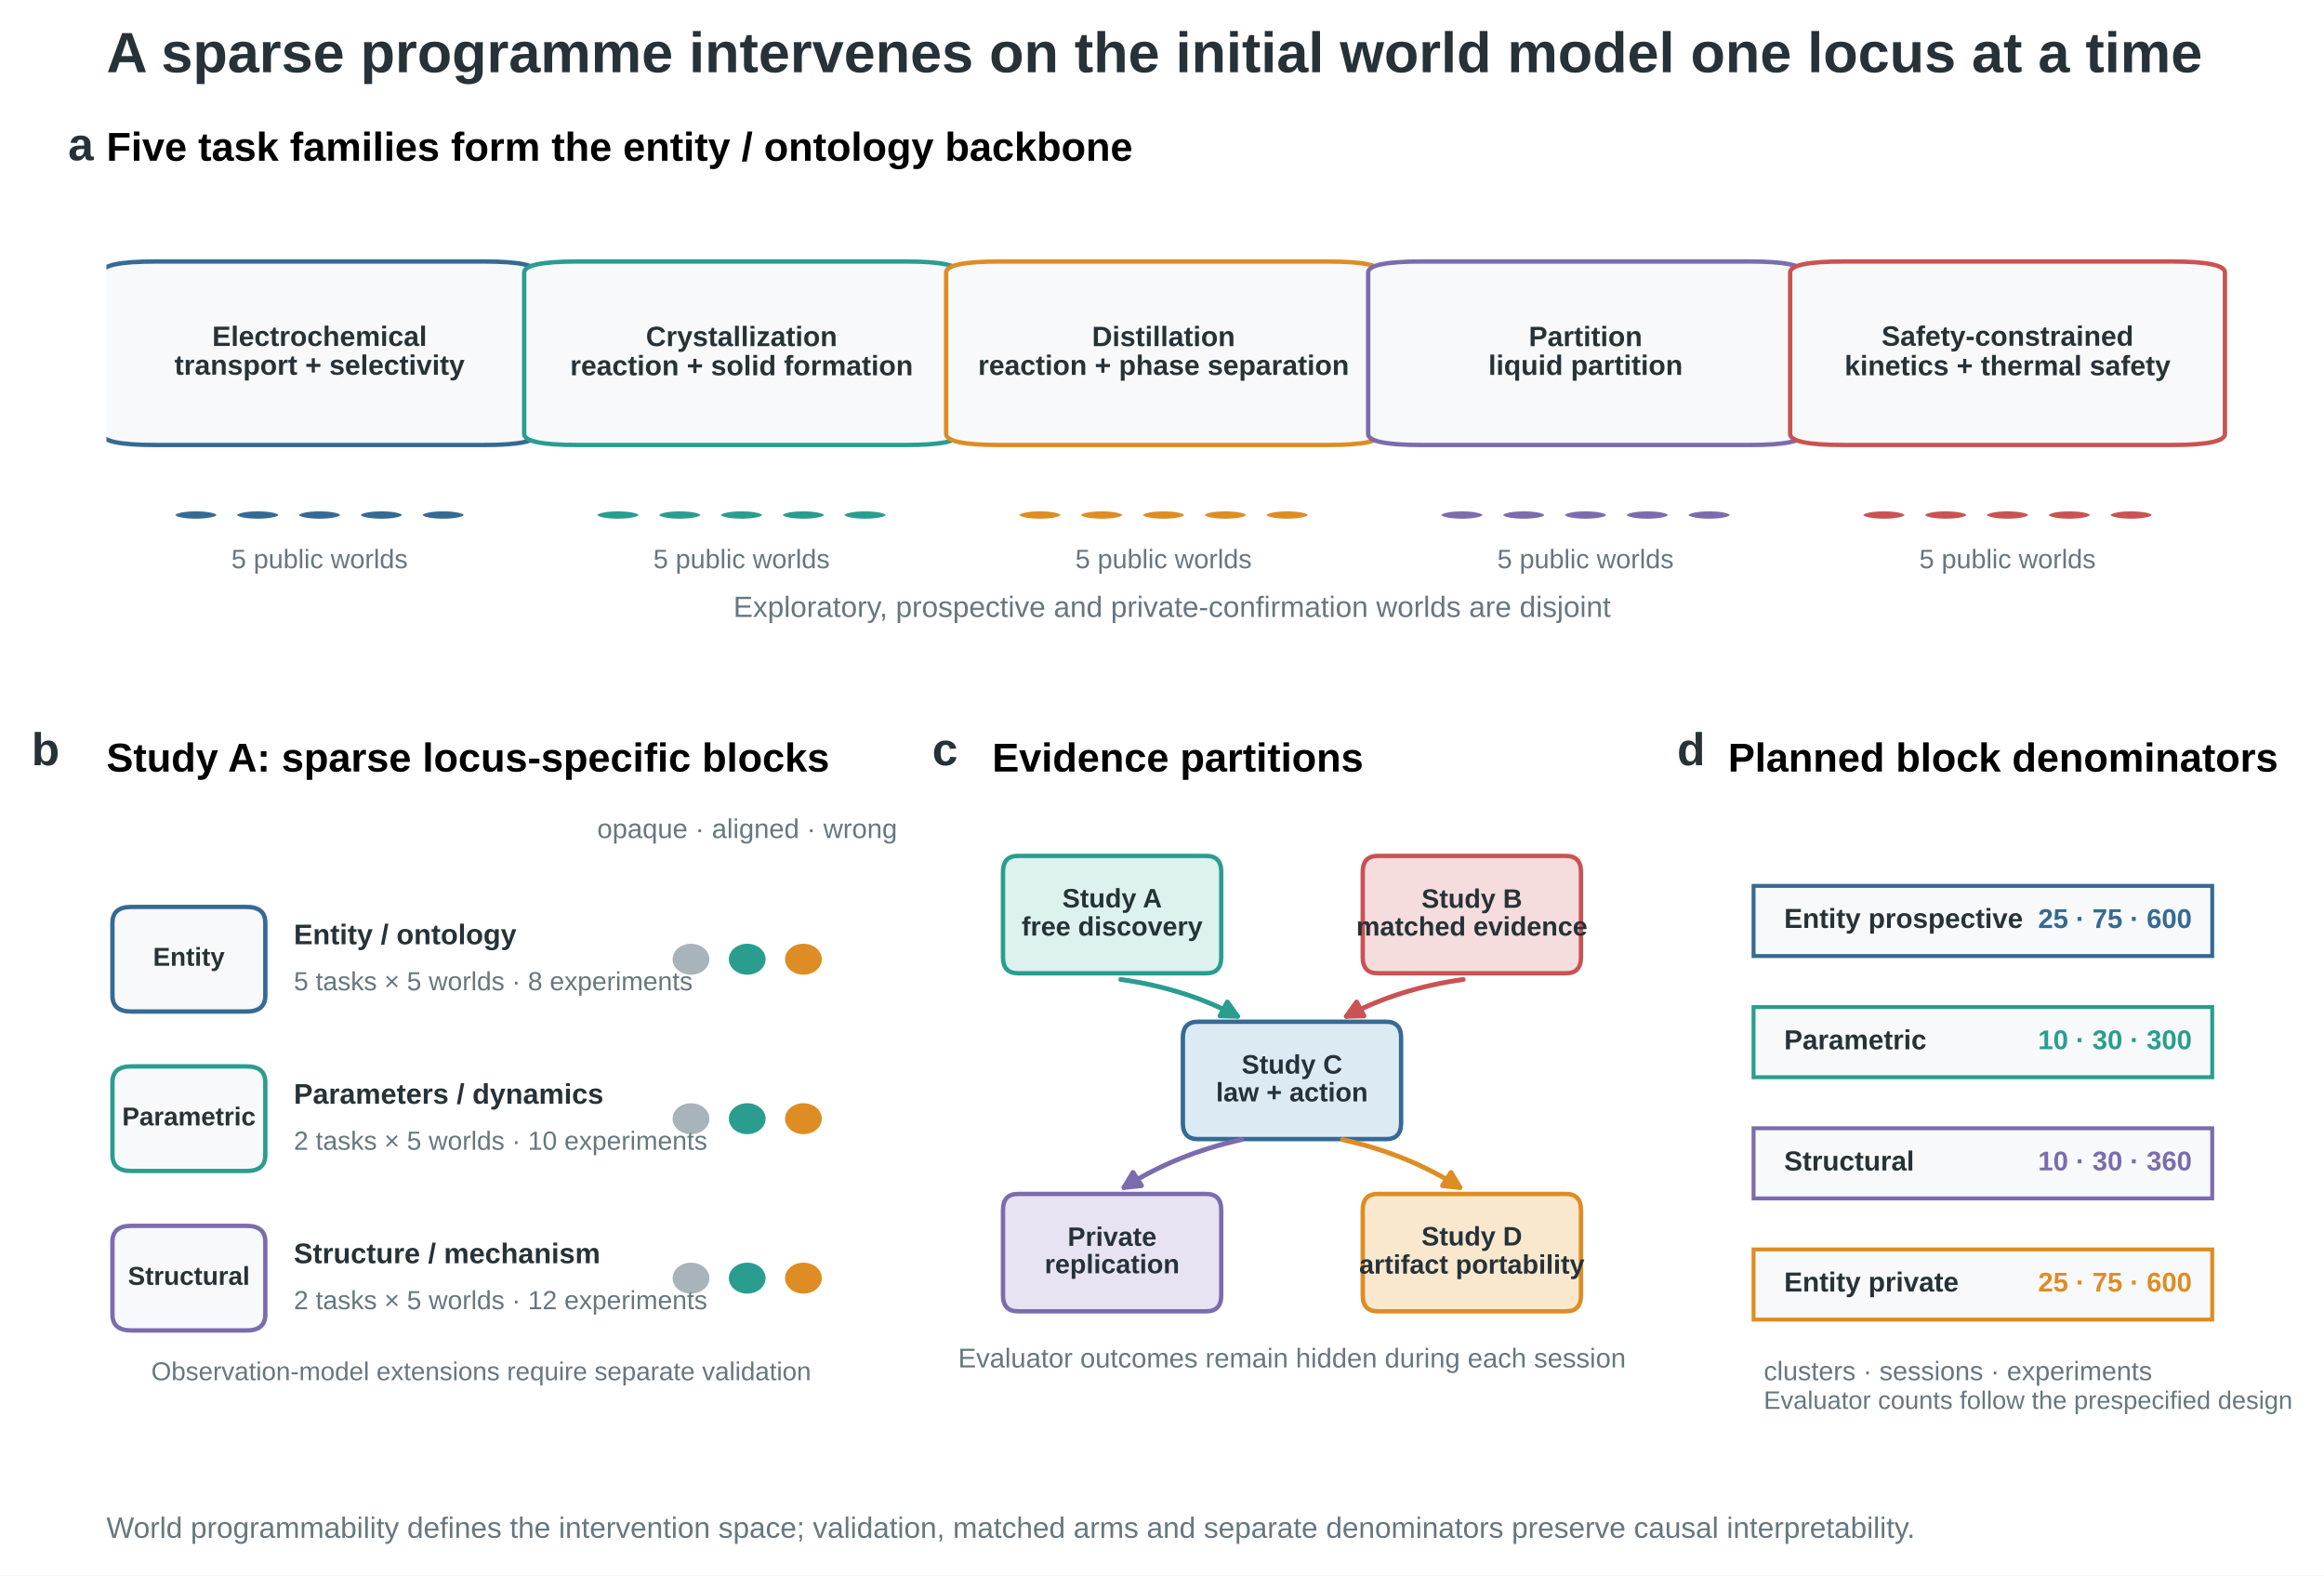
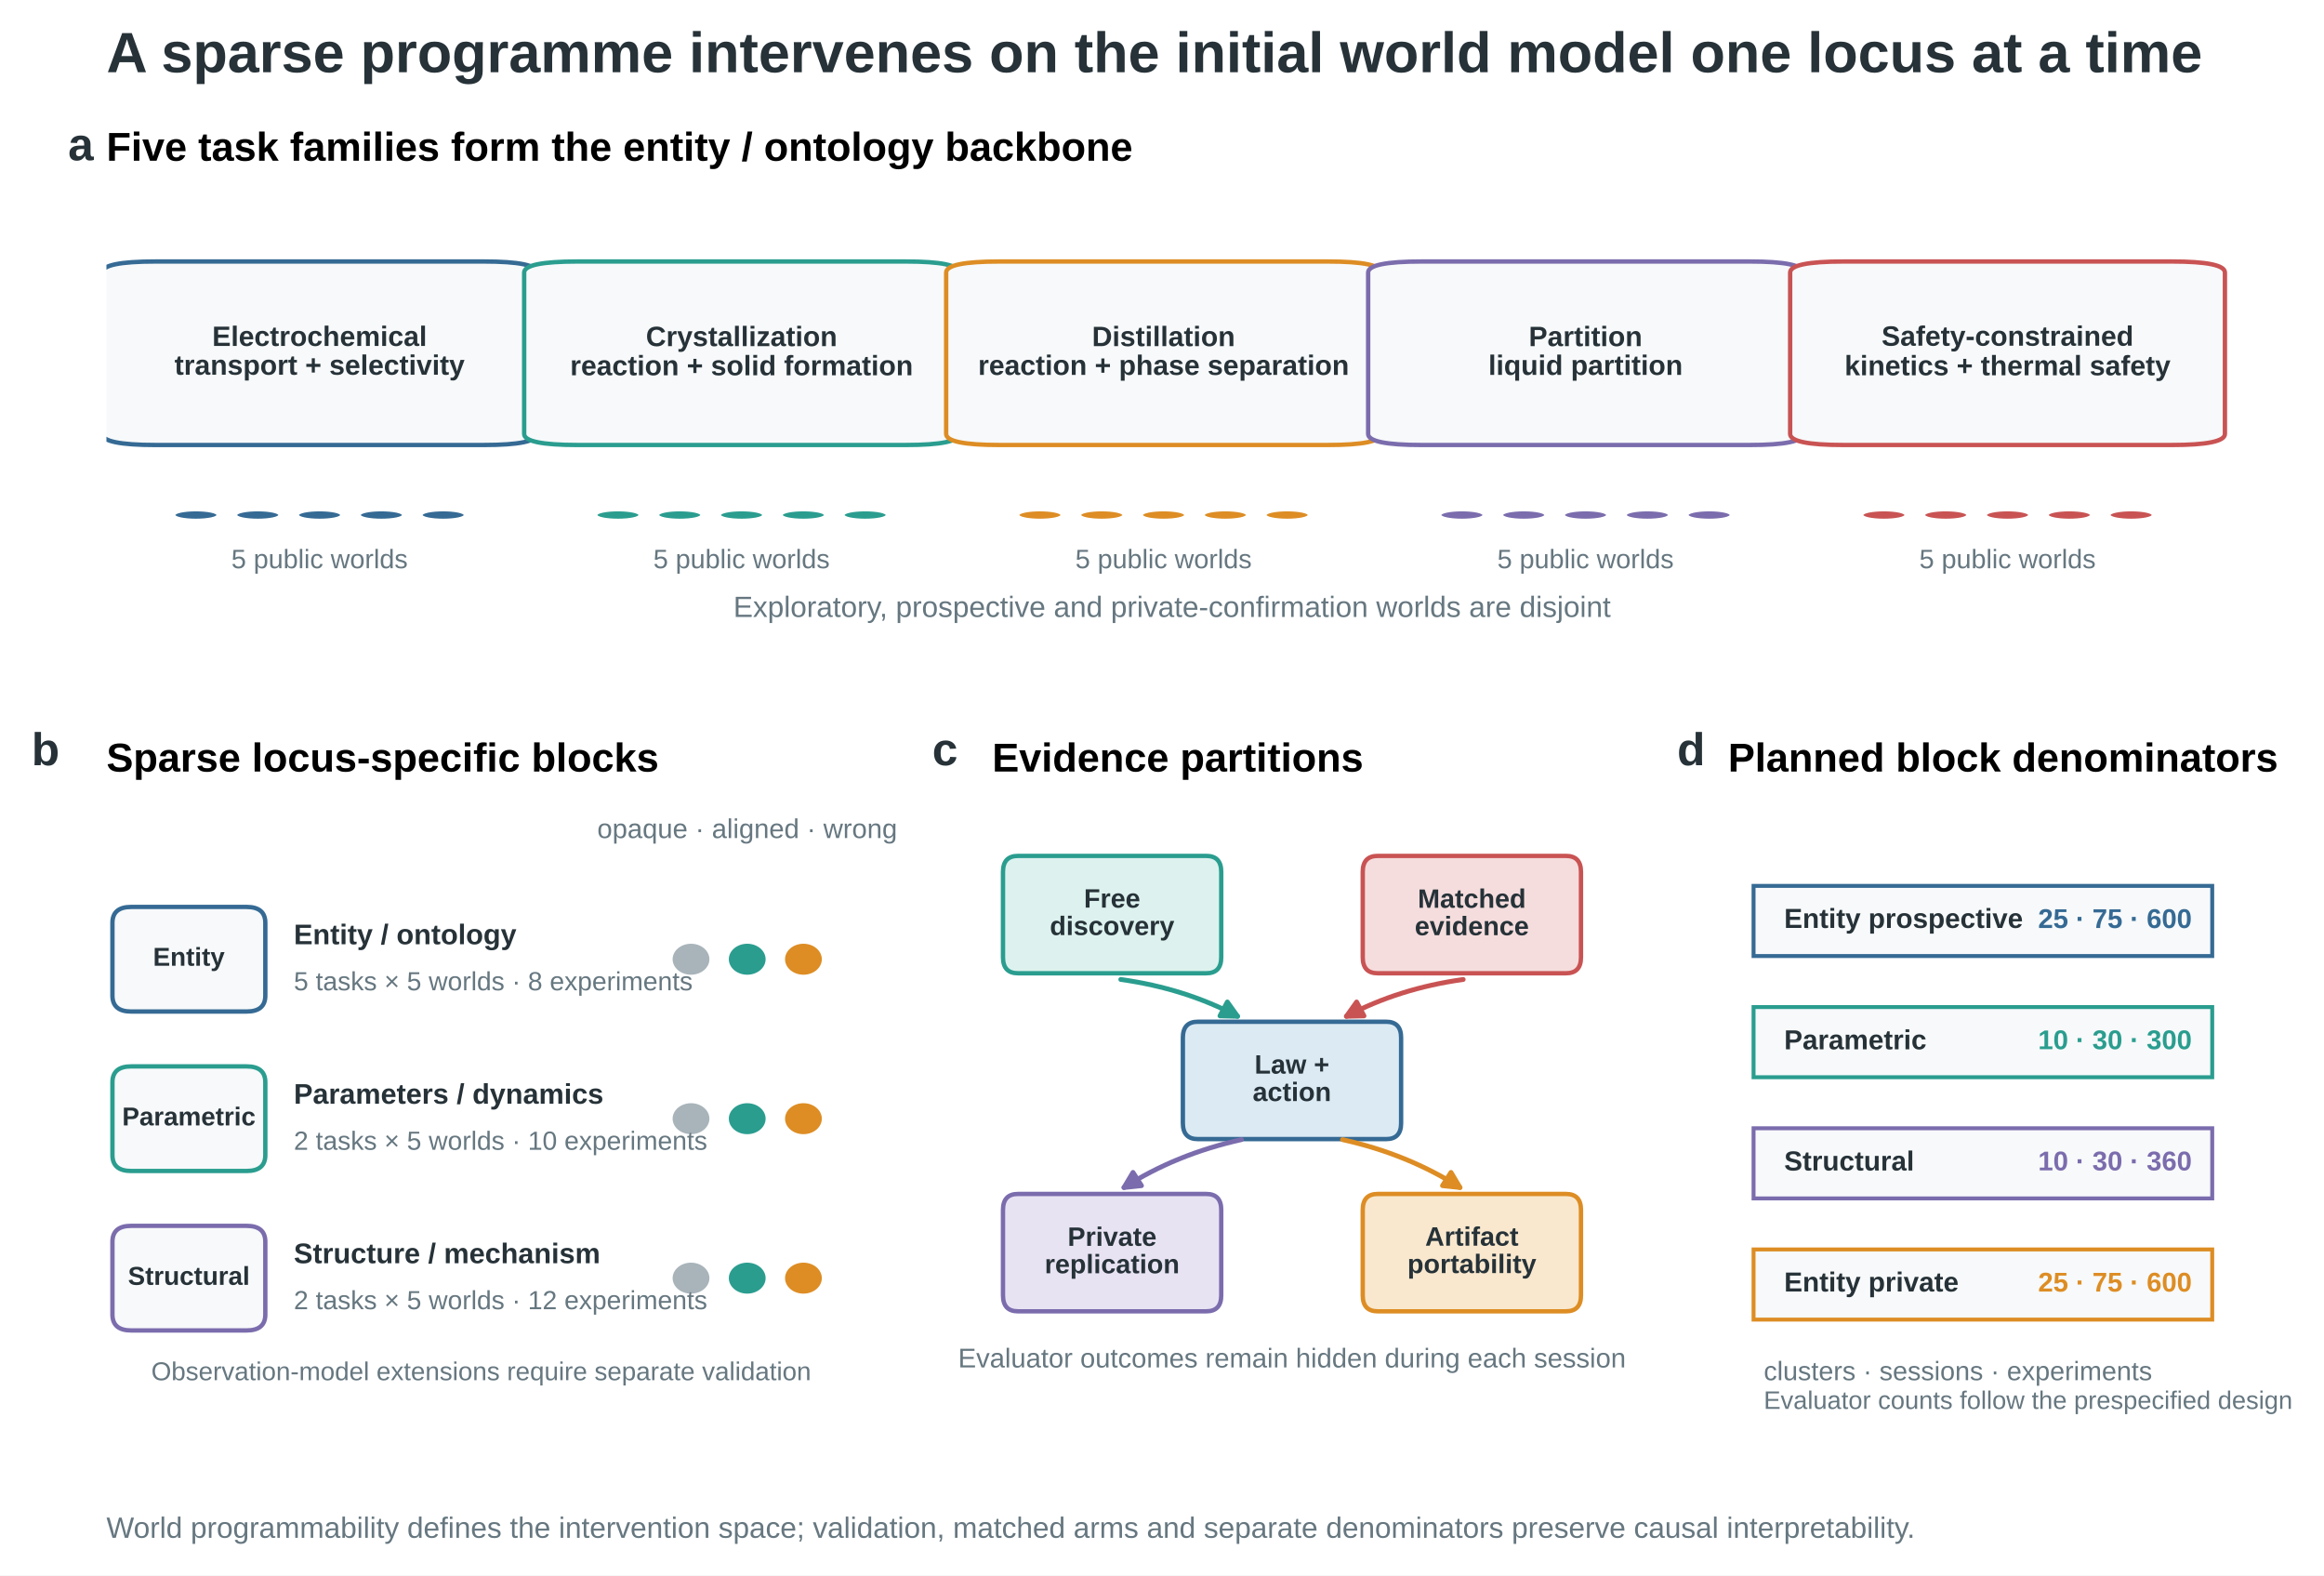
<svg xmlns="http://www.w3.org/2000/svg" width="531.362pt" height="360.139pt" viewBox="0 0 531.362 360.139" version="1.1">
  <defs>
    <style type="text/css">*{stroke-linejoin: round; stroke-linecap: butt}</style>
  </defs>
  <g id="figure_1">
    <g id="patch_1">
      <path d="M 0 360.139 L 531.362 360.139 L 531.362 0 L 0 0 z " style="fill: #ffffff" />
    </g>
    <g id="axes_1">
      <g id="patch_2">
        <path d="M 35.544 101.723 L 110.587 101.723 Q 122.77 101.723 122.77 99.19 L 122.77 62.31 Q 122.77 59.777 110.587 59.777 L 35.544 59.777 Q 23.361 59.777 23.361 62.31 L 23.361 99.19 Q 23.361 101.723 35.544 101.723 z " clip-path="url(#p70726f515e)" style="fill: #f7f9fa; stroke: #356a94; stroke-linejoin: miter" />
      </g>
      <g id="patch_3">
        <path d="M 44.802 118.745 C 46.095 118.745 47.334 118.638 48.248 118.448 C 49.162 118.258 49.675 118.001 49.675 117.732 C 49.675 117.463 49.162 117.206 48.248 117.016 C 47.334 116.826 46.095 116.719 44.802 116.719 C 43.51 116.719 42.27 116.826 41.357 117.016 C 40.443 117.206 39.929 117.463 39.929 117.732 C 39.929 118.001 40.443 118.258 41.357 118.448 C 42.27 118.638 43.51 118.745 44.802 118.745 z " clip-path="url(#p70726f515e)" style="fill: #356a94; stroke: #ffffff; stroke-width: 0.35; stroke-linejoin: miter" />
      </g>
      <g id="patch_4">
        <path d="M 58.934 118.745 C 60.226 118.745 61.466 118.638 62.38 118.448 C 63.293 118.258 63.807 118.001 63.807 117.732 C 63.807 117.463 63.293 117.206 62.38 117.016 C 61.466 116.826 60.226 116.719 58.934 116.719 C 57.641 116.719 56.402 116.826 55.488 117.016 C 54.574 117.206 54.061 117.463 54.061 117.732 C 54.061 118.001 54.574 118.258 55.488 118.448 C 56.402 118.638 57.641 118.745 58.934 118.745 z " clip-path="url(#p70726f515e)" style="fill: #356a94; stroke: #ffffff; stroke-width: 0.35; stroke-linejoin: miter" />
      </g>
      <g id="patch_5">
        <path d="M 73.065 118.745 C 74.358 118.745 75.597 118.638 76.511 118.448 C 77.425 118.258 77.938 118.001 77.938 117.732 C 77.938 117.463 77.425 117.206 76.511 117.016 C 75.597 116.826 74.358 116.719 73.065 116.719 C 71.773 116.719 70.533 116.826 69.62 117.016 C 68.706 117.206 68.192 117.463 68.192 117.732 C 68.192 118.001 68.706 118.258 69.62 118.448 C 70.533 118.638 71.773 118.745 73.065 118.745 z " clip-path="url(#p70726f515e)" style="fill: #356a94; stroke: #ffffff; stroke-width: 0.35; stroke-linejoin: miter" />
      </g>
      <g id="patch_6">
        <path d="M 87.197 118.745 C 88.489 118.745 89.729 118.638 90.643 118.448 C 91.556 118.258 92.07 118.001 92.07 117.732 C 92.07 117.463 91.556 117.206 90.643 117.016 C 89.729 116.826 88.489 116.719 87.197 116.719 C 85.905 116.719 84.665 116.826 83.751 117.016 C 82.837 117.206 82.324 117.463 82.324 117.732 C 82.324 118.001 82.837 118.258 83.751 118.448 C 84.665 118.638 85.905 118.745 87.197 118.745 z " clip-path="url(#p70726f515e)" style="fill: #356a94; stroke: #ffffff; stroke-width: 0.35; stroke-linejoin: miter" />
      </g>
      <g id="patch_7">
        <path d="M 101.329 118.745 C 102.621 118.745 103.86 118.638 104.774 118.448 C 105.688 118.258 106.202 118.001 106.202 117.732 C 106.202 117.463 105.688 117.206 104.774 117.016 C 103.86 116.826 102.621 116.719 101.329 116.719 C 100.036 116.719 98.797 116.826 97.883 117.016 C 96.969 117.206 96.456 117.463 96.456 117.732 C 96.456 118.001 96.969 118.258 97.883 118.448 C 98.797 118.638 100.036 118.745 101.329 118.745 z " clip-path="url(#p70726f515e)" style="fill: #356a94; stroke: #ffffff; stroke-width: 0.35; stroke-linejoin: miter" />
      </g>
      <g id="patch_8">
        <path d="M 132.028 101.723 L 207.072 101.723 Q 219.254 101.723 219.254 99.19 L 219.254 62.31 Q 219.254 59.777 207.072 59.777 L 132.028 59.777 Q 119.846 59.777 119.846 62.31 L 119.846 99.19 Q 119.846 101.723 132.028 101.723 z " clip-path="url(#p70726f515e)" style="fill: #f7f9fa; stroke: #2a9d8f; stroke-linejoin: miter" />
      </g>
      <g id="patch_9">
        <path d="M 141.287 118.745 C 142.579 118.745 143.819 118.638 144.733 118.448 C 145.646 118.258 146.16 118.001 146.16 117.732 C 146.16 117.463 145.646 117.206 144.733 117.016 C 143.819 116.826 142.579 116.719 141.287 116.719 C 139.994 116.719 138.755 116.826 137.841 117.016 C 136.927 117.206 136.414 117.463 136.414 117.732 C 136.414 118.001 136.927 118.258 137.841 118.448 C 138.755 118.638 139.994 118.745 141.287 118.745 z " clip-path="url(#p70726f515e)" style="fill: #2a9d8f; stroke: #ffffff; stroke-width: 0.35; stroke-linejoin: miter" />
      </g>
      <g id="patch_10">
        <path d="M 155.418 118.745 C 156.711 118.745 157.95 118.638 158.864 118.448 C 159.778 118.258 160.291 118.001 160.291 117.732 C 160.291 117.463 159.778 117.206 158.864 117.016 C 157.95 116.826 156.711 116.719 155.418 116.719 C 154.126 116.719 152.887 116.826 151.973 117.016 C 151.059 117.206 150.545 117.463 150.545 117.732 C 150.545 118.001 151.059 118.258 151.973 118.448 C 152.887 118.638 154.126 118.745 155.418 118.745 z " clip-path="url(#p70726f515e)" style="fill: #2a9d8f; stroke: #ffffff; stroke-width: 0.35; stroke-linejoin: miter" />
      </g>
      <g id="patch_11">
        <path d="M 169.55 118.745 C 170.842 118.745 172.082 118.638 172.996 118.448 C 173.91 118.258 174.423 118.001 174.423 117.732 C 174.423 117.463 173.91 117.206 172.996 117.016 C 172.082 116.826 170.842 116.719 169.55 116.719 C 168.258 116.719 167.018 116.826 166.104 117.016 C 165.19 117.206 164.677 117.463 164.677 117.732 C 164.677 118.001 165.19 118.258 166.104 118.448 C 167.018 118.638 168.258 118.745 169.55 118.745 z " clip-path="url(#p70726f515e)" style="fill: #2a9d8f; stroke: #ffffff; stroke-width: 0.35; stroke-linejoin: miter" />
      </g>
      <g id="patch_12">
        <path d="M 183.682 118.745 C 184.974 118.745 186.213 118.638 187.127 118.448 C 188.041 118.258 188.555 118.001 188.555 117.732 C 188.555 117.463 188.041 117.206 187.127 117.016 C 186.213 116.826 184.974 116.719 183.682 116.719 C 182.389 116.719 181.15 116.826 180.236 117.016 C 179.322 117.206 178.809 117.463 178.809 117.732 C 178.809 118.001 179.322 118.258 180.236 118.448 C 181.15 118.638 182.389 118.745 183.682 118.745 z " clip-path="url(#p70726f515e)" style="fill: #2a9d8f; stroke: #ffffff; stroke-width: 0.35; stroke-linejoin: miter" />
      </g>
      <g id="patch_13">
        <path d="M 197.813 118.745 C 199.105 118.745 200.345 118.638 201.259 118.448 C 202.173 118.258 202.686 118.001 202.686 117.732 C 202.686 117.463 202.173 117.206 201.259 117.016 C 200.345 116.826 199.105 116.719 197.813 116.719 C 196.521 116.719 195.281 116.826 194.367 117.016 C 193.454 117.206 192.94 117.463 192.94 117.732 C 192.94 118.001 193.454 118.258 194.367 118.448 C 195.281 118.638 196.521 118.745 197.813 118.745 z " clip-path="url(#p70726f515e)" style="fill: #2a9d8f; stroke: #ffffff; stroke-width: 0.35; stroke-linejoin: miter" />
      </g>
      <g id="patch_14">
        <path d="M 228.513 101.723 L 303.556 101.723 Q 315.739 101.723 315.739 99.19 L 315.739 62.31 Q 315.739 59.777 303.556 59.777 L 228.513 59.777 Q 216.33 59.777 216.33 62.31 L 216.33 99.19 Q 216.33 101.723 228.513 101.723 z " clip-path="url(#p70726f515e)" style="fill: #f7f9fa; stroke: #dd8d24; stroke-linejoin: miter" />
      </g>
      <g id="patch_15">
        <path d="M 237.771 118.745 C 239.064 118.745 240.303 118.638 241.217 118.448 C 242.131 118.258 242.644 118.001 242.644 117.732 C 242.644 117.463 242.131 117.206 241.217 117.016 C 240.303 116.826 239.064 116.719 237.771 116.719 C 236.479 116.719 235.24 116.826 234.326 117.016 C 233.412 117.206 232.898 117.463 232.898 117.732 C 232.898 118.001 233.412 118.258 234.326 118.448 C 235.24 118.638 236.479 118.745 237.771 118.745 z " clip-path="url(#p70726f515e)" style="fill: #dd8d24; stroke: #ffffff; stroke-width: 0.35; stroke-linejoin: miter" />
      </g>
      <g id="patch_16">
        <path d="M 251.903 118.745 C 253.195 118.745 254.435 118.638 255.349 118.448 C 256.263 118.258 256.776 118.001 256.776 117.732 C 256.776 117.463 256.263 117.206 255.349 117.016 C 254.435 116.826 253.195 116.719 251.903 116.719 C 250.611 116.719 249.371 116.826 248.457 117.016 C 247.544 117.206 247.03 117.463 247.03 117.732 C 247.03 118.001 247.544 118.258 248.457 118.448 C 249.371 118.638 250.611 118.745 251.903 118.745 z " clip-path="url(#p70726f515e)" style="fill: #dd8d24; stroke: #ffffff; stroke-width: 0.35; stroke-linejoin: miter" />
      </g>
      <g id="patch_17">
        <path d="M 266.035 118.745 C 267.327 118.745 268.566 118.638 269.48 118.448 C 270.394 118.258 270.908 118.001 270.908 117.732 C 270.908 117.463 270.394 117.206 269.48 117.016 C 268.566 116.826 267.327 116.719 266.035 116.719 C 264.742 116.719 263.503 116.826 262.589 117.016 C 261.675 117.206 261.162 117.463 261.162 117.732 C 261.162 118.001 261.675 118.258 262.589 118.448 C 263.503 118.638 264.742 118.745 266.035 118.745 z " clip-path="url(#p70726f515e)" style="fill: #dd8d24; stroke: #ffffff; stroke-width: 0.35; stroke-linejoin: miter" />
      </g>
      <g id="patch_18">
        <path d="M 280.166 118.745 C 281.459 118.745 282.698 118.638 283.612 118.448 C 284.526 118.258 285.039 118.001 285.039 117.732 C 285.039 117.463 284.526 117.206 283.612 117.016 C 282.698 116.826 281.459 116.719 280.166 116.719 C 278.874 116.719 277.634 116.826 276.72 117.016 C 275.807 117.206 275.293 117.463 275.293 117.732 C 275.293 118.001 275.807 118.258 276.72 118.448 C 277.634 118.638 278.874 118.745 280.166 118.745 z " clip-path="url(#p70726f515e)" style="fill: #dd8d24; stroke: #ffffff; stroke-width: 0.35; stroke-linejoin: miter" />
      </g>
      <g id="patch_19">
        <path d="M 294.298 118.745 C 295.59 118.745 296.83 118.638 297.743 118.448 C 298.657 118.258 299.171 118.001 299.171 117.732 C 299.171 117.463 298.657 117.206 297.743 117.016 C 296.83 116.826 295.59 116.719 294.298 116.719 C 293.005 116.719 291.766 116.826 290.852 117.016 C 289.938 117.206 289.425 117.463 289.425 117.732 C 289.425 118.001 289.938 118.258 290.852 118.448 C 291.766 118.638 293.005 118.745 294.298 118.745 z " clip-path="url(#p70726f515e)" style="fill: #dd8d24; stroke: #ffffff; stroke-width: 0.35; stroke-linejoin: miter" />
      </g>
      <g id="patch_20">
        <path d="M 324.997 101.723 L 400.041 101.723 Q 412.223 101.723 412.223 99.19 L 412.223 62.31 Q 412.223 59.777 400.041 59.777 L 324.997 59.777 Q 312.815 59.777 312.815 62.31 L 312.815 99.19 Q 312.815 101.723 324.997 101.723 z " clip-path="url(#p70726f515e)" style="fill: #f7f9fa; stroke: #7b6cad; stroke-linejoin: miter" />
      </g>
      <g id="patch_21">
        <path d="M 334.256 118.745 C 335.548 118.745 336.788 118.638 337.702 118.448 C 338.616 118.258 339.129 118.001 339.129 117.732 C 339.129 117.463 338.616 117.206 337.702 117.016 C 336.788 116.826 335.548 116.719 334.256 116.719 C 332.964 116.719 331.724 116.826 330.81 117.016 C 329.897 117.206 329.383 117.463 329.383 117.732 C 329.383 118.001 329.897 118.258 330.81 118.448 C 331.724 118.638 332.964 118.745 334.256 118.745 z " clip-path="url(#p70726f515e)" style="fill: #7b6cad; stroke: #ffffff; stroke-width: 0.35; stroke-linejoin: miter" />
      </g>
      <g id="patch_22">
        <path d="M 348.388 118.745 C 349.68 118.745 350.92 118.638 351.833 118.448 C 352.747 118.258 353.261 118.001 353.261 117.732 C 353.261 117.463 352.747 117.206 351.833 117.016 C 350.92 116.826 349.68 116.719 348.388 116.719 C 347.095 116.719 345.856 116.826 344.942 117.016 C 344.028 117.206 343.515 117.463 343.515 117.732 C 343.515 118.001 344.028 118.258 344.942 118.448 C 345.856 118.638 347.095 118.745 348.388 118.745 z " clip-path="url(#p70726f515e)" style="fill: #7b6cad; stroke: #ffffff; stroke-width: 0.35; stroke-linejoin: miter" />
      </g>
      <g id="patch_23">
        <path d="M 362.519 118.745 C 363.812 118.745 365.051 118.638 365.965 118.448 C 366.879 118.258 367.392 118.001 367.392 117.732 C 367.392 117.463 366.879 117.206 365.965 117.016 C 365.051 116.826 363.812 116.719 362.519 116.719 C 361.227 116.719 359.987 116.826 359.074 117.016 C 358.16 117.206 357.646 117.463 357.646 117.732 C 357.646 118.001 358.16 118.258 359.074 118.448 C 359.987 118.638 361.227 118.745 362.519 118.745 z " clip-path="url(#p70726f515e)" style="fill: #7b6cad; stroke: #ffffff; stroke-width: 0.35; stroke-linejoin: miter" />
      </g>
      <g id="patch_24">
        <path d="M 376.651 118.745 C 377.943 118.745 379.183 118.638 380.096 118.448 C 381.01 118.258 381.524 118.001 381.524 117.732 C 381.524 117.463 381.01 117.206 380.096 117.016 C 379.183 116.826 377.943 116.719 376.651 116.719 C 375.358 116.719 374.119 116.826 373.205 117.016 C 372.291 117.206 371.778 117.463 371.778 117.732 C 371.778 118.001 372.291 118.258 373.205 118.448 C 374.119 118.638 375.358 118.745 376.651 118.745 z " clip-path="url(#p70726f515e)" style="fill: #7b6cad; stroke: #ffffff; stroke-width: 0.35; stroke-linejoin: miter" />
      </g>
      <g id="patch_25">
        <path d="M 390.782 118.745 C 392.075 118.745 393.314 118.638 394.228 118.448 C 395.142 118.258 395.655 118.001 395.655 117.732 C 395.655 117.463 395.142 117.206 394.228 117.016 C 393.314 116.826 392.075 116.719 390.782 116.719 C 389.49 116.719 388.25 116.826 387.337 117.016 C 386.423 117.206 385.909 117.463 385.909 117.732 C 385.909 118.001 386.423 118.258 387.337 118.448 C 388.25 118.638 389.49 118.745 390.782 118.745 z " clip-path="url(#p70726f515e)" style="fill: #7b6cad; stroke: #ffffff; stroke-width: 0.35; stroke-linejoin: miter" />
      </g>
      <g id="patch_26">
        <path d="M 421.482 101.723 L 496.526 101.723 Q 508.708 101.723 508.708 99.19 L 508.708 62.31 Q 508.708 59.777 496.526 59.777 L 421.482 59.777 Q 409.3 59.777 409.3 62.31 L 409.3 99.19 Q 409.3 101.723 421.482 101.723 z " clip-path="url(#p70726f515e)" style="fill: #f7f9fa; stroke: #c95353; stroke-linejoin: miter" />
      </g>
      <g id="patch_27">
        <path d="M 430.741 118.745 C 432.033 118.745 433.273 118.638 434.186 118.448 C 435.1 118.258 435.614 118.001 435.614 117.732 C 435.614 117.463 435.1 117.206 434.186 117.016 C 433.273 116.826 432.033 116.719 430.741 116.719 C 429.448 116.719 428.209 116.826 427.295 117.016 C 426.381 117.206 425.868 117.463 425.868 117.732 C 425.868 118.001 426.381 118.258 427.295 118.448 C 428.209 118.638 429.448 118.745 430.741 118.745 z " clip-path="url(#p70726f515e)" style="fill: #c95353; stroke: #ffffff; stroke-width: 0.35; stroke-linejoin: miter" />
      </g>
      <g id="patch_28">
        <path d="M 444.872 118.745 C 446.165 118.745 447.404 118.638 448.318 118.448 C 449.232 118.258 449.745 118.001 449.745 117.732 C 449.745 117.463 449.232 117.206 448.318 117.016 C 447.404 116.826 446.165 116.719 444.872 116.719 C 443.58 116.719 442.34 116.826 441.427 117.016 C 440.513 117.206 439.999 117.463 439.999 117.732 C 439.999 118.001 440.513 118.258 441.427 118.448 C 442.34 118.638 443.58 118.745 444.872 118.745 z " clip-path="url(#p70726f515e)" style="fill: #c95353; stroke: #ffffff; stroke-width: 0.35; stroke-linejoin: miter" />
      </g>
      <g id="patch_29">
        <path d="M 459.004 118.745 C 460.296 118.745 461.536 118.638 462.45 118.448 C 463.363 118.258 463.877 118.001 463.877 117.732 C 463.877 117.463 463.363 117.206 462.45 117.016 C 461.536 116.826 460.296 116.719 459.004 116.719 C 457.711 116.719 456.472 116.826 455.558 117.016 C 454.644 117.206 454.131 117.463 454.131 117.732 C 454.131 118.001 454.644 118.258 455.558 118.448 C 456.472 118.638 457.711 118.745 459.004 118.745 z " clip-path="url(#p70726f515e)" style="fill: #c95353; stroke: #ffffff; stroke-width: 0.35; stroke-linejoin: miter" />
      </g>
      <g id="patch_30">
        <path d="M 473.135 118.745 C 474.428 118.745 475.667 118.638 476.581 118.448 C 477.495 118.258 478.008 118.001 478.008 117.732 C 478.008 117.463 477.495 117.206 476.581 117.016 C 475.667 116.826 474.428 116.719 473.135 116.719 C 471.843 116.719 470.604 116.826 469.69 117.016 C 468.776 117.206 468.262 117.463 468.262 117.732 C 468.262 118.001 468.776 118.258 469.69 118.448 C 470.604 118.638 471.843 118.745 473.135 118.745 z " clip-path="url(#p70726f515e)" style="fill: #c95353; stroke: #ffffff; stroke-width: 0.35; stroke-linejoin: miter" />
      </g>
      <g id="patch_31">
        <path d="M 487.267 118.745 C 488.559 118.745 489.799 118.638 490.713 118.448 C 491.626 118.258 492.14 118.001 492.14 117.732 C 492.14 117.463 491.626 117.206 490.713 117.016 C 489.799 116.826 488.559 116.719 487.267 116.719 C 485.975 116.719 484.735 116.826 483.821 117.016 C 482.907 117.206 482.394 117.463 482.394 117.732 C 482.394 118.001 482.907 118.258 483.821 118.448 C 484.735 118.638 485.975 118.745 487.267 118.745 z " clip-path="url(#p70726f515e)" style="fill: #c95353; stroke: #ffffff; stroke-width: 0.35; stroke-linejoin: miter" />
      </g>
      <g id="text_1">
        <text style="font-weight: 700; font-size: 6.4px; font-family: 'Arial', 'Helvetica', 'DejaVu Sans', sans-serif; fill: #263238" transform="translate(48.52138 79.07874)">Electrochemical</text>
        <text style="font-weight: 700; font-size: 6.4px; font-family: 'Arial', 'Helvetica', 'DejaVu Sans', sans-serif; fill: #263238" transform="translate(39.89888 85.6557)">transport + selectivity</text>
      </g>
      <g id="text_2">
        <text style="font-size: 6.1px; font-family: 'Arial', 'Helvetica', 'DejaVu Sans', sans-serif; text-anchor: middle; fill: #667780" x="73.065" y="129.89" transform="rotate(-0 73.06538 129.8904)">5 public worlds</text>
      </g>
      <g id="text_3">
        <text style="font-weight: 700; font-size: 6.4px; font-family: 'Arial', 'Helvetica', 'DejaVu Sans', sans-serif; fill: #263238" transform="translate(147.6795 79.11774)">Crystallization</text>
        <text style="font-weight: 700; font-size: 6.4px; font-family: 'Arial', 'Helvetica', 'DejaVu Sans', sans-serif; fill: #263238" transform="translate(130.346 85.7787)">reaction + solid formation</text>
      </g>
      <g id="text_4">
        <text style="font-size: 6.1px; font-family: 'Arial', 'Helvetica', 'DejaVu Sans', sans-serif; text-anchor: middle; fill: #667780" x="169.55" y="129.89" transform="rotate(-0 169.55 129.8904)">5 public worlds</text>
      </g>
      <g id="text_5">
        <text style="font-weight: 700; font-size: 6.4px; font-family: 'Arial', 'Helvetica', 'DejaVu Sans', sans-serif; fill: #263238" transform="translate(249.6796 79.12074)">Distillation</text>
        <text style="font-weight: 700; font-size: 6.4px; font-family: 'Arial', 'Helvetica', 'DejaVu Sans', sans-serif; fill: #263238" transform="translate(223.6221 85.6977)">reaction + phase separation</text>
      </g>
      <g id="text_6">
        <text style="font-size: 6.1px; font-family: 'Arial', 'Helvetica', 'DejaVu Sans', sans-serif; text-anchor: middle; fill: #667780" x="266.035" y="129.89" transform="rotate(-0 266.0346 129.8904)">5 public worlds</text>
      </g>
      <g id="text_7">
        <text style="font-weight: 700; font-size: 6.4px; font-family: 'Arial', 'Helvetica', 'DejaVu Sans', sans-serif; fill: #263238" transform="translate(349.5417 79.12074)">Partition</text>
        <text style="font-weight: 700; font-size: 6.4px; font-family: 'Arial', 'Helvetica', 'DejaVu Sans', sans-serif; fill: #263238" transform="translate(340.3022 85.6977)">liquid partition</text>
      </g>
      <g id="text_8">
        <text style="font-size: 6.1px; font-family: 'Arial', 'Helvetica', 'DejaVu Sans', sans-serif; text-anchor: middle; fill: #667780" x="362.519" y="129.89" transform="rotate(-0 362.5192 129.8904)">5 public worlds</text>
      </g>
      <g id="text_9">
        <text style="font-weight: 700; font-size: 6.4px; font-family: 'Arial', 'Helvetica', 'DejaVu Sans', sans-serif; fill: #263238" transform="translate(430.1983 79.0305)">Safety-constrained</text>
        <text style="font-weight: 700; font-size: 6.4px; font-family: 'Arial', 'Helvetica', 'DejaVu Sans', sans-serif; fill: #263238" transform="translate(421.7438 85.78194)">kinetics + thermal safety</text>
      </g>
      <g id="text_10">
        <text style="font-size: 6.1px; font-family: 'Arial', 'Helvetica', 'DejaVu Sans', sans-serif; text-anchor: middle; fill: #667780" x="459.004" y="129.89" transform="rotate(-0 459.0038 129.8904)">5 public worlds</text>
      </g>
      <g id="text_11">
        <text style="font-size: 6.7px; font-family: 'Arial', 'Helvetica', 'DejaVu Sans', sans-serif; text-anchor: middle; fill: #667780" x="267.984" y="141.036" transform="rotate(-0 267.9838 141.0357)">Exploratory, prospective and private-confirmation worlds are disjoint</text>
      </g>
      <g id="text_12">
        <text style="font-weight: 700; font-size: 10.5px; font-family: 'Arial', 'Helvetica', 'DejaVu Sans', sans-serif; text-anchor: start; fill: #263238" x="15.564" y="36.63" transform="rotate(-0 15.56446 36.63029)">a</text>
      </g>
      <g id="text_13">
        <text style="font-weight: 700; font-size: 9.2px; font-family: 'Arial', 'Helvetica', 'DejaVu Sans', sans-serif; text-anchor: start" x="24.336" y="36.742" transform="rotate(-0 24.33578 36.742)">Five task families form the entity / ontology backbone</text>
      </g>
    </g>
    <g id="axes_2">
      <g id="patch_32">
        <path d="M 29.991 231.23 L 56.38 231.23 Q 60.664 231.23 60.664 227.585 L 60.664 210.964 Q 60.664 207.319 56.38 207.319 L 29.991 207.319 Q 25.707 207.319 25.707 210.964 L 25.707 227.585 Q 25.707 231.23 29.991 231.23 z " clip-path="url(#p15c0a701d0)" style="fill: #f7f9fa; stroke: #356a94; stroke-linejoin: miter" />
      </g>
      <g id="patch_33">
        <path d="M 157.995 223.065 C 159.176 223.065 160.31 222.666 161.145 221.955 C 161.981 221.244 162.45 220.28 162.45 219.275 C 162.45 218.269 161.981 217.305 161.145 216.594 C 160.31 215.883 159.176 215.484 157.995 215.484 C 156.813 215.484 155.68 215.883 154.845 216.594 C 154.009 217.305 153.54 218.269 153.54 219.275 C 153.54 220.28 154.009 221.244 154.845 221.955 C 155.68 222.666 156.813 223.065 157.995 223.065 z " clip-path="url(#p15c0a701d0)" style="fill: #a8b4ba; stroke: #ffffff; stroke-width: 0.5; stroke-linejoin: miter" />
      </g>
      <g id="patch_34">
        <path d="M 170.847 223.065 C 172.028 223.065 173.162 222.666 173.997 221.955 C 174.833 221.244 175.302 220.28 175.302 219.275 C 175.302 218.269 174.833 217.305 173.997 216.594 C 173.162 215.883 172.028 215.484 170.847 215.484 C 169.665 215.484 168.532 215.883 167.696 216.594 C 166.861 217.305 166.391 218.269 166.391 219.275 C 166.391 220.28 166.861 221.244 167.696 221.955 C 168.532 222.666 169.665 223.065 170.847 223.065 z " clip-path="url(#p15c0a701d0)" style="fill: #2a9d8f; stroke: #ffffff; stroke-width: 0.5; stroke-linejoin: miter" />
      </g>
      <g id="patch_35">
        <path d="M 183.699 223.065 C 184.88 223.065 186.013 222.666 186.849 221.955 C 187.684 221.244 188.154 220.28 188.154 219.275 C 188.154 218.269 187.684 217.305 186.849 216.594 C 186.013 215.883 184.88 215.484 183.699 215.484 C 182.517 215.484 181.384 215.883 180.548 216.594 C 179.713 217.305 179.243 218.269 179.243 219.275 C 179.243 220.28 179.713 221.244 180.548 221.955 C 181.384 222.666 182.517 223.065 183.699 223.065 z " clip-path="url(#p15c0a701d0)" style="fill: #dd8d24; stroke: #ffffff; stroke-width: 0.5; stroke-linejoin: miter" />
      </g>
      <g id="patch_36">
        <path d="M 29.991 267.681 L 56.38 267.681 Q 60.664 267.681 60.664 264.036 L 60.664 247.414 Q 60.664 243.769 56.38 243.769 L 29.991 243.769 Q 25.707 243.769 25.707 247.414 L 25.707 264.036 Q 25.707 267.681 29.991 267.681 z " clip-path="url(#p15c0a701d0)" style="fill: #f7f9fa; stroke: #2a9d8f; stroke-linejoin: miter" />
      </g>
      <g id="patch_37">
        <path d="M 157.995 259.516 C 159.176 259.516 160.31 259.116 161.145 258.406 C 161.981 257.695 162.45 256.73 162.45 255.725 C 162.45 254.72 161.981 253.755 161.145 253.044 C 160.31 252.334 159.176 251.934 157.995 251.934 C 156.813 251.934 155.68 252.334 154.845 253.044 C 154.009 253.755 153.54 254.72 153.54 255.725 C 153.54 256.73 154.009 257.695 154.845 258.406 C 155.68 259.116 156.813 259.516 157.995 259.516 z " clip-path="url(#p15c0a701d0)" style="fill: #a8b4ba; stroke: #ffffff; stroke-width: 0.5; stroke-linejoin: miter" />
      </g>
      <g id="patch_38">
        <path d="M 170.847 259.516 C 172.028 259.516 173.162 259.116 173.997 258.406 C 174.833 257.695 175.302 256.73 175.302 255.725 C 175.302 254.72 174.833 253.755 173.997 253.044 C 173.162 252.334 172.028 251.934 170.847 251.934 C 169.665 251.934 168.532 252.334 167.696 253.044 C 166.861 253.755 166.391 254.72 166.391 255.725 C 166.391 256.73 166.861 257.695 167.696 258.406 C 168.532 259.116 169.665 259.516 170.847 259.516 z " clip-path="url(#p15c0a701d0)" style="fill: #2a9d8f; stroke: #ffffff; stroke-width: 0.5; stroke-linejoin: miter" />
      </g>
      <g id="patch_39">
        <path d="M 183.699 259.516 C 184.88 259.516 186.013 259.116 186.849 258.406 C 187.684 257.695 188.154 256.73 188.154 255.725 C 188.154 254.72 187.684 253.755 186.849 253.044 C 186.013 252.334 184.88 251.934 183.699 251.934 C 182.517 251.934 181.384 252.334 180.548 253.044 C 179.713 253.755 179.243 254.72 179.243 255.725 C 179.243 256.73 179.713 257.695 180.548 258.406 C 181.384 259.116 182.517 259.516 183.699 259.516 z " clip-path="url(#p15c0a701d0)" style="fill: #dd8d24; stroke: #ffffff; stroke-width: 0.5; stroke-linejoin: miter" />
      </g>
      <g id="patch_40">
        <path d="M 29.991 304.131 L 56.38 304.131 Q 60.664 304.131 60.664 300.486 L 60.664 283.865 Q 60.664 280.22 56.38 280.22 L 29.991 280.22 Q 25.707 280.22 25.707 283.865 L 25.707 300.486 Q 25.707 304.131 29.991 304.131 z " clip-path="url(#p15c0a701d0)" style="fill: #f7f9fa; stroke: #7b6cad; stroke-linejoin: miter" />
      </g>
      <g id="patch_41">
        <path d="M 157.995 295.966 C 159.176 295.966 160.31 295.567 161.145 294.856 C 161.981 294.145 162.45 293.181 162.45 292.176 C 162.45 291.17 161.981 290.206 161.145 289.495 C 160.31 288.784 159.176 288.385 157.995 288.385 C 156.813 288.385 155.68 288.784 154.845 289.495 C 154.009 290.206 153.54 291.17 153.54 292.176 C 153.54 293.181 154.009 294.145 154.845 294.856 C 155.68 295.567 156.813 295.966 157.995 295.966 z " clip-path="url(#p15c0a701d0)" style="fill: #a8b4ba; stroke: #ffffff; stroke-width: 0.5; stroke-linejoin: miter" />
      </g>
      <g id="patch_42">
        <path d="M 170.847 295.966 C 172.028 295.966 173.162 295.567 173.997 294.856 C 174.833 294.145 175.302 293.181 175.302 292.176 C 175.302 291.17 174.833 290.206 173.997 289.495 C 173.162 288.784 172.028 288.385 170.847 288.385 C 169.665 288.385 168.532 288.784 167.696 289.495 C 166.861 290.206 166.391 291.17 166.391 292.176 C 166.391 293.181 166.861 294.145 167.696 294.856 C 168.532 295.567 169.665 295.966 170.847 295.966 z " clip-path="url(#p15c0a701d0)" style="fill: #2a9d8f; stroke: #ffffff; stroke-width: 0.5; stroke-linejoin: miter" />
      </g>
      <g id="patch_43">
        <path d="M 183.699 295.966 C 184.88 295.966 186.013 295.567 186.849 294.856 C 187.684 294.145 188.154 293.181 188.154 292.176 C 188.154 291.17 187.684 290.206 186.849 289.495 C 186.013 288.784 184.88 288.385 183.699 288.385 C 182.517 288.385 181.384 288.784 180.548 289.495 C 179.713 290.206 179.243 291.17 179.243 292.176 C 179.243 293.181 179.713 294.145 180.548 294.856 C 181.384 295.567 182.517 295.966 183.699 295.966 z " clip-path="url(#p15c0a701d0)" style="fill: #dd8d24; stroke: #ffffff; stroke-width: 0.5; stroke-linejoin: miter" />
      </g>
      <g id="text_14">
        <text style="font-weight: 700; font-size: 5.9px; font-family: 'Arial', 'Helvetica', 'DejaVu Sans', sans-serif; text-anchor: middle; fill: #263238" x="43.185" y="220.765" transform="rotate(-0 43.18515 220.7652)">Entity</text>
      </g>
      <g id="text_15">
        <text style="font-weight: 700; font-size: 6.5px; font-family: 'Arial', 'Helvetica', 'DejaVu Sans', sans-serif; text-anchor: start; fill: #263238" x="67.175" y="215.853" transform="rotate(-0 67.17524 215.8533)">Entity / ontology</text>
      </g>
      <g id="text_16">
        <text style="font-size: 6px; font-family: 'Arial', 'Helvetica', 'DejaVu Sans', sans-serif; text-anchor: start; fill: #667780" x="67.175" y="226.375" transform="rotate(-0 67.17524 226.375)">5 tasks × 5 worlds · 8 experiments</text>
      </g>
      <g id="text_17">
        <text style="font-weight: 700; font-size: 5.9px; font-family: 'Arial', 'Helvetica', 'DejaVu Sans', sans-serif; text-anchor: middle; fill: #263238" x="43.185" y="257.254" transform="rotate(-0 43.18515 257.2544)">Parametric</text>
      </g>
      <g id="text_18">
        <text style="font-weight: 700; font-size: 6.5px; font-family: 'Arial', 'Helvetica', 'DejaVu Sans', sans-serif; text-anchor: start; fill: #263238" x="67.175" y="252.304" transform="rotate(-0 67.17524 252.3038)">Parameters / dynamics</text>
      </g>
      <g id="text_19">
        <text style="font-size: 6px; font-family: 'Arial', 'Helvetica', 'DejaVu Sans', sans-serif; text-anchor: start; fill: #667780" x="67.175" y="262.825" transform="rotate(-0 67.17524 262.8255)">2 tasks × 5 worlds · 10 experiments</text>
      </g>
      <g id="text_20">
        <text style="font-weight: 700; font-size: 5.9px; font-family: 'Arial', 'Helvetica', 'DejaVu Sans', sans-serif; text-anchor: middle; fill: #263238" x="43.185" y="293.705" transform="rotate(-0 43.18515 293.7049)">Structural</text>
      </g>
      <g id="text_21">
        <text style="font-weight: 700; font-size: 6.5px; font-family: 'Arial', 'Helvetica', 'DejaVu Sans', sans-serif; text-anchor: start; fill: #263238" x="67.175" y="288.757" transform="rotate(-0 67.17524 288.7574)">Structure / mechanism</text>
      </g>
      <g id="text_22">
        <text style="font-size: 6px; font-family: 'Arial', 'Helvetica', 'DejaVu Sans', sans-serif; text-anchor: start; fill: #667780" x="67.175" y="299.276" transform="rotate(-0 67.17524 299.276)">2 tasks × 5 worlds · 12 experiments</text>
      </g>
      <g id="text_23">
        <text style="font-size: 6.2px; font-family: 'Arial', 'Helvetica', 'DejaVu Sans', sans-serif; text-anchor: middle; fill: #667780" x="170.847" y="191.572" transform="rotate(-0 170.8467 191.5721)">opaque · aligned · wrong</text>
      </g>
      <g id="text_24">
        <text style="font-size: 5.9px; font-family: 'Arial', 'Helvetica', 'DejaVu Sans', sans-serif; text-anchor: middle; fill: #667780" x="110.015" y="315.504" transform="rotate(-0 110.0147 315.5038)">Observation-model extensions require separate validation</text>
      </g>
      <g id="text_25">
        <text style="font-weight: 700; font-size: 10.5px; font-family: 'Arial', 'Helvetica', 'DejaVu Sans', sans-serif; text-anchor: start; fill: #263238" x="7.2" y="174.92" transform="rotate(-0 7.2 174.9198)">b</text>
      </g>
      <g id="text_26">
-         <text style="font-weight: 700; font-size: 9.2px; font-family: 'Arial', 'Helvetica', 'DejaVu Sans', sans-serif; text-anchor: start" x="24.336" y="176.366" transform="rotate(-0 24.33578 176.366)">Study A: sparse locus-specific blocks</text>
+         <text style="font-weight: 700; font-size: 9.2px; font-family: 'Arial', 'Helvetica', 'DejaVu Sans', sans-serif; text-anchor: start" x="24.336" y="176.366" transform="rotate(-0 24.33578 176.366)">Sparse locus-specific blocks</text>
      </g>
    </g>
    <g id="axes_3">
      <g id="patch_44">
        <path d="M 232.753 222.482 L 275.798 222.482 Q 279.225 222.482 279.225 218.837 L 279.225 199.3 Q 279.225 195.655 275.798 195.655 L 232.753 195.655 Q 229.325 195.655 229.325 199.3 L 229.325 218.837 Q 229.325 222.482 232.753 222.482 z " clip-path="url(#p65ca54ecdb)" style="fill: #ddf2ee; stroke: #2a9d8f; stroke-linejoin: miter" />
      </g>
      <g id="patch_45">
        <path d="M 315.004 222.482 L 358.049 222.482 Q 361.477 222.482 361.477 218.837 L 361.477 199.3 Q 361.477 195.655 358.049 195.655 L 315.004 195.655 Q 311.577 195.655 311.577 199.3 L 311.577 218.837 Q 311.577 222.482 315.004 222.482 z " clip-path="url(#p65ca54ecdb)" style="fill: #f5dddd; stroke: #c95353; stroke-linejoin: miter" />
      </g>
      <g id="patch_46">
        <path d="M 273.878 260.391 L 316.924 260.391 Q 320.351 260.391 320.351 256.746 L 320.351 237.208 Q 320.351 233.563 316.924 233.563 L 273.878 233.563 Q 270.451 233.563 270.451 237.208 L 270.451 256.746 Q 270.451 260.391 273.878 260.391 z " clip-path="url(#p65ca54ecdb)" style="fill: #dceaf4; stroke: #356a94; stroke-linejoin: miter" />
      </g>
      <g id="patch_47">
        <path d="M 232.753 299.757 L 275.798 299.757 Q 279.225 299.757 279.225 296.112 L 279.225 276.575 Q 279.225 272.93 275.798 272.93 L 232.753 272.93 Q 229.325 272.93 229.325 276.575 L 229.325 296.112 Q 229.325 299.757 232.753 299.757 z " clip-path="url(#p65ca54ecdb)" style="fill: #e8e3f3; stroke: #7b6cad; stroke-linejoin: miter" />
      </g>
      <g id="patch_48">
        <path d="M 315.004 299.757 L 358.049 299.757 Q 361.477 299.757 361.477 296.112 L 361.477 276.575 Q 361.477 272.93 358.049 272.93 L 315.004 272.93 Q 311.577 272.93 311.577 276.575 L 311.577 296.112 Q 311.577 299.757 315.004 299.757 z " clip-path="url(#p65ca54ecdb)" style="fill: #f9e8ce; stroke: #dd8d24; stroke-linejoin: miter" />
      </g>
      <g id="patch_49">
        <path d="M 256.256 223.902 Q 270.944 225.949 282.96 232.32 " clip-path="url(#p65ca54ecdb)" style="fill: none; stroke: #2a9d8f; stroke-width: 1.1; stroke-linecap: round" />
        <path d="M 280.623 229.044 L 282.96 232.32 L 278.937 232.224 z " clip-path="url(#p65ca54ecdb)" style="fill: #2a9d8f; stroke: #2a9d8f; stroke-width: 1.1; stroke-linecap: round" />
      </g>
      <g id="patch_50">
        <path d="M 334.547 223.902 Q 319.858 225.949 307.842 232.32 " clip-path="url(#p65ca54ecdb)" style="fill: none; stroke: #c95353; stroke-width: 1.1; stroke-linecap: round" />
        <path d="M 311.865 232.224 L 307.842 232.32 L 310.179 229.044 z " clip-path="url(#p65ca54ecdb)" style="fill: #c95353; stroke: #c95353; stroke-width: 1.1; stroke-linecap: round" />
      </g>
      <g id="patch_51">
        <path d="M 283.85 260.512 Q 268.873 263.848 256.986 271.459 " clip-path="url(#p65ca54ecdb)" style="fill: none; stroke: #7b6cad; stroke-width: 1.1; stroke-linecap: round" />
        <path d="M 260.988 271.034 L 256.986 271.459 L 259.047 268.002 z " clip-path="url(#p65ca54ecdb)" style="fill: #7b6cad; stroke: #7b6cad; stroke-width: 1.1; stroke-linecap: round" />
      </g>
      <g id="patch_52">
        <path d="M 306.952 260.512 Q 321.93 263.848 333.816 271.459 " clip-path="url(#p65ca54ecdb)" style="fill: none; stroke: #dd8d24; stroke-width: 1.1; stroke-linecap: round" />
        <path d="M 331.755 268.002 L 333.816 271.459 L 329.814 271.034 z " clip-path="url(#p65ca54ecdb)" style="fill: #dd8d24; stroke: #dd8d24; stroke-width: 1.1; stroke-linecap: round" />
      </g>
      <g id="text_27">
-         <text style="font-weight: 700; font-size: 6.1px; font-family: 'Arial', 'Helvetica', 'DejaVu Sans', sans-serif; fill: #263238" transform="translate(242.8677 207.4293)">Study A</text>
-         <text style="font-weight: 700; font-size: 6.1px; font-family: 'Arial', 'Helvetica', 'DejaVu Sans', sans-serif; fill: #263238" transform="translate(233.5923 213.8642)">free discovery</text>
+         <text style="font-weight: 700; font-size: 6.1px; font-family: 'Arial', 'Helvetica', 'DejaVu Sans', sans-serif; fill: #263238" transform="translate(247.833 207.4752)">Free</text>
+         <text style="font-weight: 700; font-size: 6.1px; font-family: 'Arial', 'Helvetica', 'DejaVu Sans', sans-serif; fill: #263238" transform="translate(240.0345 213.7439)">discovery</text>
      </g>
      <g id="text_28">
-         <text style="font-weight: 700; font-size: 6.1px; font-family: 'Arial', 'Helvetica', 'DejaVu Sans', sans-serif; fill: #263238" transform="translate(325.0051 207.5124)">Study B</text>
-         <text style="font-weight: 700; font-size: 6.1px; font-family: 'Arial', 'Helvetica', 'DejaVu Sans', sans-serif; fill: #263238" transform="translate(310.0844 213.8611)">matched evidence</text>
+         <text style="font-weight: 700; font-size: 6.1px; font-family: 'Arial', 'Helvetica', 'DejaVu Sans', sans-serif; fill: #263238" transform="translate(324.1568 207.5153)">Matched</text>
+         <text style="font-weight: 700; font-size: 6.1px; font-family: 'Arial', 'Helvetica', 'DejaVu Sans', sans-serif; fill: #263238" transform="translate(323.4734 213.7839)">evidence</text>
      </g>
      <g id="text_29">
-         <text style="font-weight: 700; font-size: 6.1px; font-family: 'Arial', 'Helvetica', 'DejaVu Sans', sans-serif; fill: #263238" transform="translate(283.8792 245.4209)">Study C</text>
-         <text style="font-weight: 700; font-size: 6.1px; font-family: 'Arial', 'Helvetica', 'DejaVu Sans', sans-serif; fill: #263238" transform="translate(278.0284 251.7697)">law + action</text>
+         <text style="font-weight: 700; font-size: 6.1px; font-family: 'Arial', 'Helvetica', 'DejaVu Sans', sans-serif; fill: #263238" transform="translate(286.841 245.4238)">Law +</text>
+         <text style="font-weight: 700; font-size: 6.1px; font-family: 'Arial', 'Helvetica', 'DejaVu Sans', sans-serif; fill: #263238" transform="translate(286.4202 251.6925)">action</text>
      </g>
      <g id="text_30">
        <text style="font-weight: 700; font-size: 6.1px; font-family: 'Arial', 'Helvetica', 'DejaVu Sans', sans-serif; fill: #263238" transform="translate(244.1025 284.7903)">Private</text>
        <text style="font-weight: 700; font-size: 6.1px; font-family: 'Arial', 'Helvetica', 'DejaVu Sans', sans-serif; fill: #263238" transform="translate(238.8536 291.059)">replication</text>
      </g>
      <g id="text_31">
-         <text style="font-weight: 700; font-size: 6.1px; font-family: 'Arial', 'Helvetica', 'DejaVu Sans', sans-serif; fill: #263238" transform="translate(325.0051 284.7043)">Study D</text>
-         <text style="font-weight: 700; font-size: 6.1px; font-family: 'Arial', 'Helvetica', 'DejaVu Sans', sans-serif; fill: #263238" transform="translate(310.7692 291.1393)">artifact portability</text>
+         <text style="font-weight: 700; font-size: 6.1px; font-family: 'Arial', 'Helvetica', 'DejaVu Sans', sans-serif; fill: #263238" transform="translate(325.851 284.7503)">Artifact</text>
+         <text style="font-weight: 700; font-size: 6.1px; font-family: 'Arial', 'Helvetica', 'DejaVu Sans', sans-serif; fill: #263238" transform="translate(321.7859 291.019)">portability</text>
      </g>
      <g id="text_32">
        <text style="font-size: 6.2px; font-family: 'Arial', 'Helvetica', 'DejaVu Sans', sans-serif; text-anchor: middle; fill: #667780" x="295.401" y="312.588" transform="rotate(-0 295.401 312.5878)">Evaluator outcomes remain hidden during each session</text>
      </g>
      <g id="text_33">
        <text style="font-weight: 700; font-size: 10.5px; font-family: 'Arial', 'Helvetica', 'DejaVu Sans', sans-serif; text-anchor: start; fill: #263238" x="213.149" y="174.92" transform="rotate(-0 213.1493 174.9198)">c</text>
      </g>
      <g id="text_34">
        <text style="font-weight: 700; font-size: 9.2px; font-family: 'Arial', 'Helvetica', 'DejaVu Sans', sans-serif; text-anchor: start" x="226.858" y="176.366" transform="rotate(-0 226.8579 176.366)">Evidence partitions</text>
      </g>
    </g>
    <g id="axes_4">
      <g id="patch_53">
        <path d="M 400.935 218.545 L 505.806 218.545 L 505.806 202.507 L 400.935 202.507 z " clip-path="url(#p7917d652bc)" style="fill: #f7f9fa; stroke: #356a94; stroke-width: 0.9; stroke-linejoin: miter" />
      </g>
      <g id="patch_54">
        <path d="M 400.935 246.248 L 505.806 246.248 L 505.806 230.21 L 400.935 230.21 z " clip-path="url(#p7917d652bc)" style="fill: #f7f9fa; stroke: #2a9d8f; stroke-width: 0.9; stroke-linejoin: miter" />
      </g>
      <g id="patch_55">
        <path d="M 400.935 273.95 L 505.806 273.95 L 505.806 257.912 L 400.935 257.912 z " clip-path="url(#p7917d652bc)" style="fill: #f7f9fa; stroke: #7b6cad; stroke-width: 0.9; stroke-linejoin: miter" />
      </g>
      <g id="patch_56">
        <path d="M 400.935 301.653 L 505.806 301.653 L 505.806 285.614 L 400.935 285.614 z " clip-path="url(#p7917d652bc)" style="fill: #f7f9fa; stroke: #dd8d24; stroke-width: 0.9; stroke-linejoin: miter" />
      </g>
      <g id="text_35">
        <text style="font-weight: 700; font-size: 6.3px; font-family: 'Arial', 'Helvetica', 'DejaVu Sans', sans-serif; text-anchor: start; fill: #263238" x="407.926" y="212.118" transform="rotate(-0 407.926 212.1181)">Entity prospective</text>
      </g>
      <g id="text_36">
        <text style="font-weight: 700; font-size: 6.2px; font-family: 'Arial', 'Helvetica', 'DejaVu Sans', sans-serif; text-anchor: end; fill: #356a94" x="501.145" y="212.134" transform="rotate(-0 501.1447 212.1335)">25 · 75 · 600</text>
      </g>
      <g id="text_37">
        <text style="font-weight: 700; font-size: 6.3px; font-family: 'Arial', 'Helvetica', 'DejaVu Sans', sans-serif; text-anchor: start; fill: #263238" x="407.926" y="239.862" transform="rotate(-0 407.926 239.8618)">Parametric</text>
      </g>
      <g id="text_38">
        <text style="font-weight: 700; font-size: 6.2px; font-family: 'Arial', 'Helvetica', 'DejaVu Sans', sans-serif; text-anchor: end; fill: #2a9d8f" x="501.145" y="239.836" transform="rotate(-0 501.1447 239.8359)">10 · 30 · 300</text>
      </g>
      <g id="text_39">
        <text style="font-weight: 700; font-size: 6.3px; font-family: 'Arial', 'Helvetica', 'DejaVu Sans', sans-serif; text-anchor: start; fill: #263238" x="407.926" y="267.564" transform="rotate(-0 407.926 267.5642)">Structural</text>
      </g>
      <g id="text_40">
        <text style="font-weight: 700; font-size: 6.2px; font-family: 'Arial', 'Helvetica', 'DejaVu Sans', sans-serif; text-anchor: end; fill: #7b6cad" x="501.145" y="267.538" transform="rotate(-0 501.1447 267.5383)">10 · 30 · 360</text>
      </g>
      <g id="text_41">
        <text style="font-weight: 700; font-size: 6.3px; font-family: 'Arial', 'Helvetica', 'DejaVu Sans', sans-serif; text-anchor: start; fill: #263238" x="407.926" y="295.225" transform="rotate(-0 407.926 295.2253)">Entity private</text>
      </g>
      <g id="text_42">
        <text style="font-weight: 700; font-size: 6.2px; font-family: 'Arial', 'Helvetica', 'DejaVu Sans', sans-serif; text-anchor: end; fill: #dd8d24" x="501.145" y="295.241" transform="rotate(-0 501.1447 295.2407)">25 · 75 · 600</text>
      </g>
      <g id="text_43">
        <text style="font-size: 6.1px; font-family: 'Arial', 'Helvetica', 'DejaVu Sans', sans-serif; text-anchor: start; fill: #667780" x="403.265" y="315.504" transform="rotate(-0 403.2651 315.5038)">clusters · sessions · experiments</text>
      </g>
      <g id="text_44">
        <text style="font-size: 5.8px; font-family: 'Arial', 'Helvetica', 'DejaVu Sans', sans-serif; text-anchor: start; fill: #667780" x="403.265" y="322.065" transform="rotate(-0 403.2651 322.0649)">Evaluator counts follow the prespecified design</text>
      </g>
      <g id="text_45">
        <text style="font-weight: 700; font-size: 10.5px; font-family: 'Arial', 'Helvetica', 'DejaVu Sans', sans-serif; text-anchor: start; fill: #263238" x="383.456" y="174.92" transform="rotate(-0 383.4561 174.9198)">d</text>
      </g>
      <g id="text_46">
        <text style="font-weight: 700; font-size: 9.2px; font-family: 'Arial', 'Helvetica', 'DejaVu Sans', sans-serif; text-anchor: start" x="395.108" y="176.366" transform="rotate(-0 395.1085 176.366)">Planned block denominators</text>
      </g>
    </g>
    <g id="text_47">
      <text style="font-weight: 700; font-size: 13px; font-family: 'Arial', 'Helvetica', 'DejaVu Sans', sans-serif; text-anchor: start; fill: #263238" x="24.336" y="16.505" transform="rotate(-0 24.33578 16.50516)">A sparse programme intervenes on the initial world model one locus at a time</text>
    </g>
    <g id="text_48">
      <text style="font-size: 6.7px; font-family: 'Arial', 'Helvetica', 'DejaVu Sans', sans-serif; text-anchor: start; fill: #667780" x="24.336" y="351.529" transform="rotate(-0 24.33578 351.5292)">World programmability defines the intervention space; validation, matched arms and separate denominators preserve causal interpretability.</text>
    </g>
  </g>
  <defs>
    <clipPath id="p70726f515e">
      <rect x="24.336" y="41.742" width="487.296" height="101.32" />
    </clipPath>
    <clipPath id="p15c0a701d0">
      <rect x="24.336" y="181.366" width="171.358" height="145.802" />
    </clipPath>
    <clipPath id="p65ca54ecdb">
      <rect x="226.858" y="181.366" width="137.086" height="145.802" />
    </clipPath>
    <clipPath id="p7917d652bc">
      <rect x="395.108" y="181.366" width="116.523" height="145.802" />
    </clipPath>
  </defs>
</svg>
